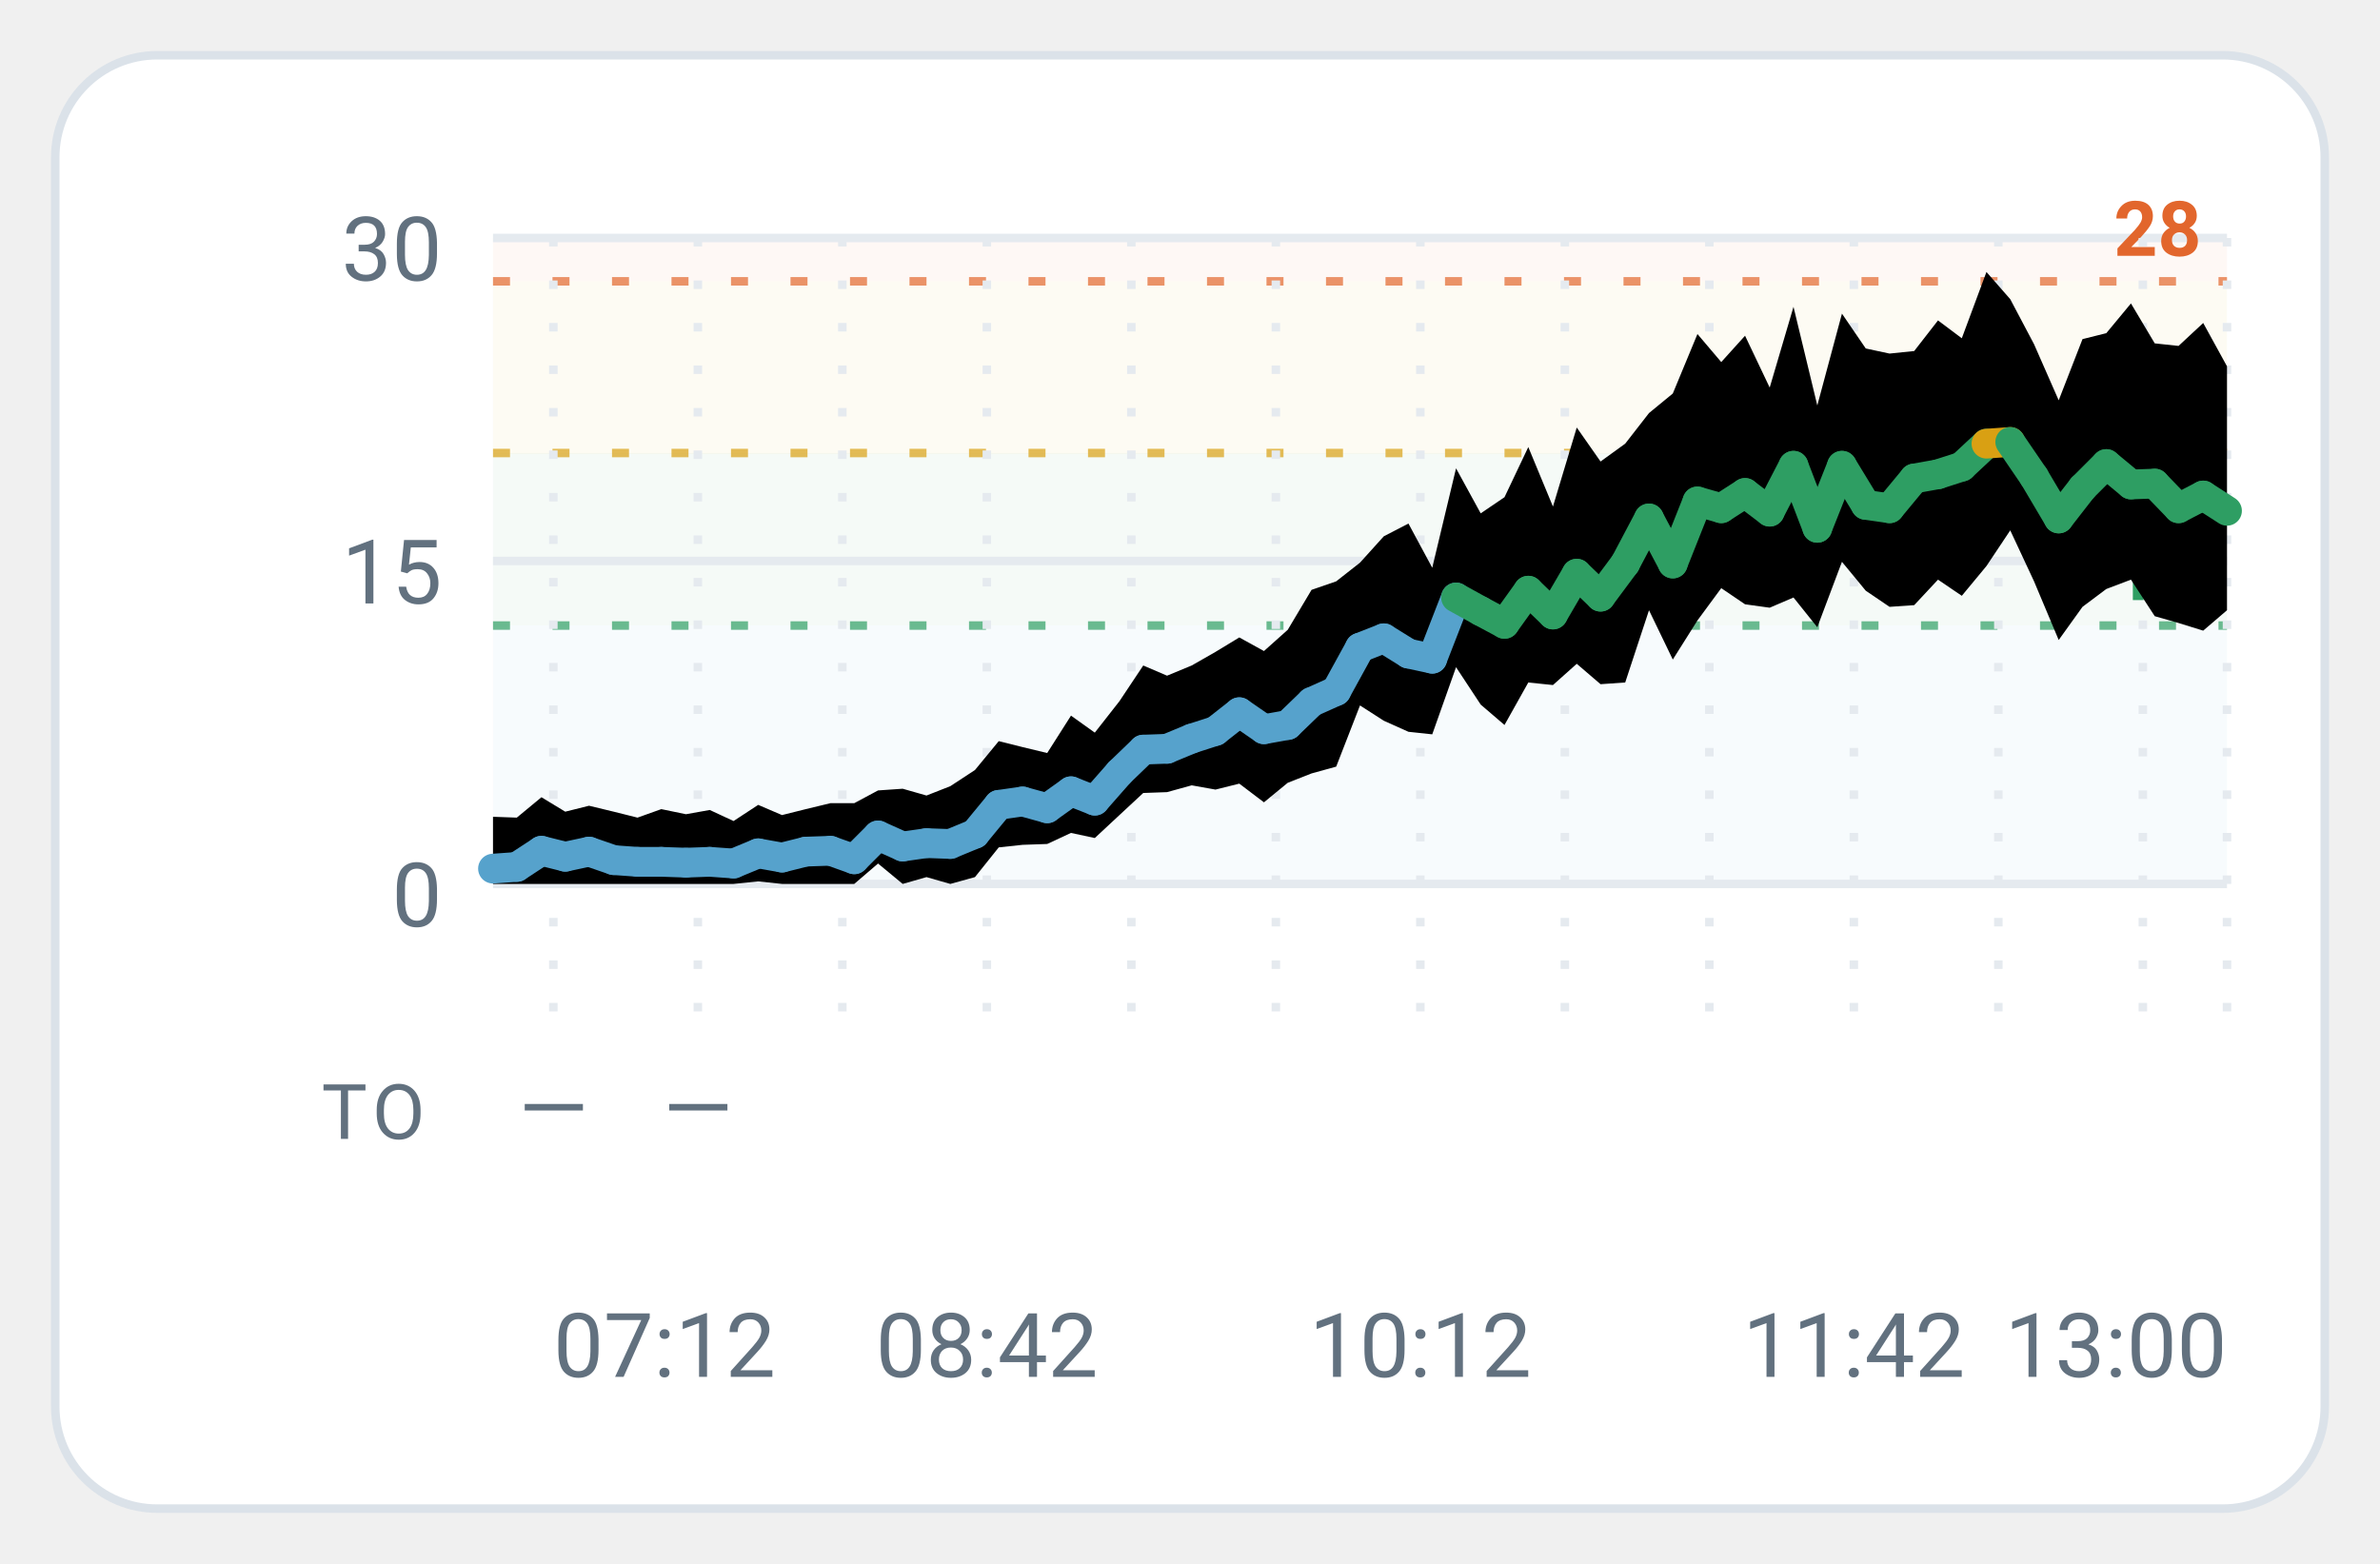
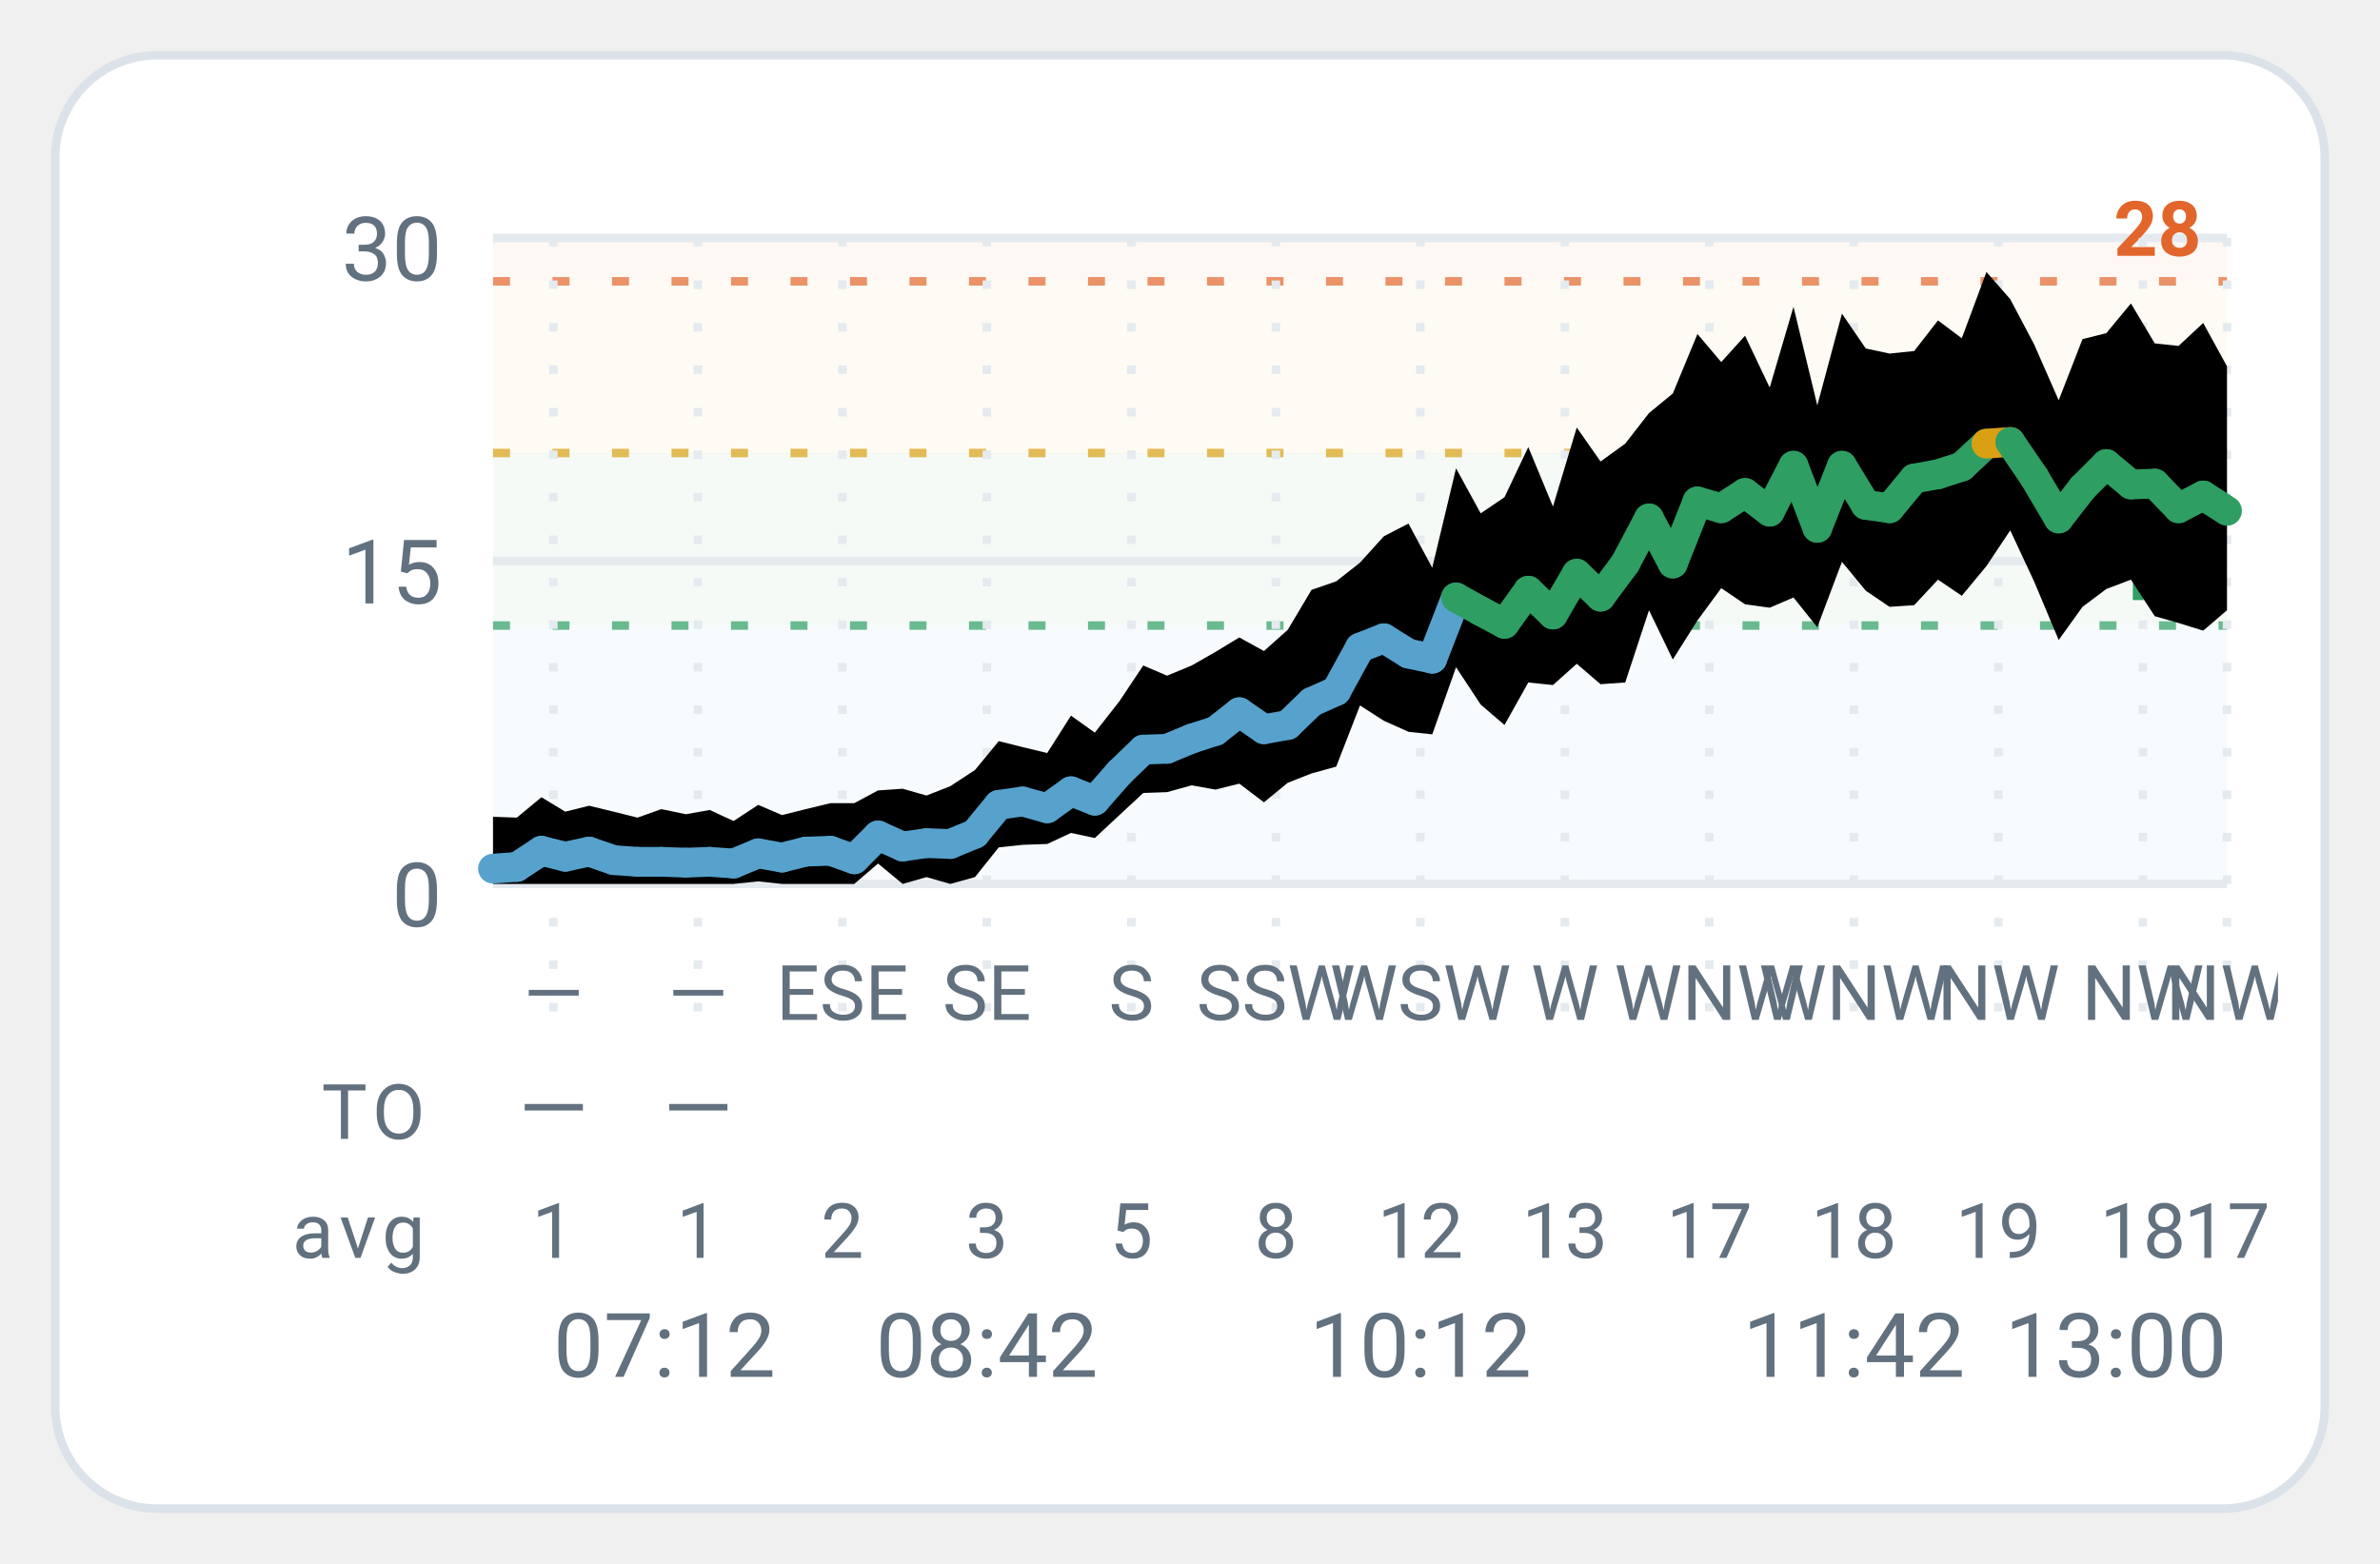
<svg xmlns="http://www.w3.org/2000/svg" width="280" height="184" viewBox="0 0 280 184" role="img" aria-label="WindHistoryChart at Launch Ridge">
  <style>
text{font-family:ui-sans-serif, system-ui, -apple-system, "Segoe UI", Roboto, sans-serif;font-size:10.5px;fill:#62717f}
.meteo-wind-dial-face{fill:#f4f6f9}
.meteo-wind-dial-bezel-in{stop-color:#f4f6f9;stop-opacity:0}
.meteo-wind-dial-bezel-out{stop-color:#17232e;stop-opacity:0.1}
.meteo-wind-dial-ring{fill:none;stroke:#dbe2e9;stroke-width:1.5}
.meteo-wind-dial-arc{fill:none;stroke:#0f7490;stroke-width:5.5;stroke-linecap:round}
.meteo-wind-dial-arc.meteo-band-0{stroke:#56a2cc}
.meteo-wind-dial-arc.meteo-band-1{stroke:#2e9e63}
.meteo-wind-dial-arc.meteo-band-2{stroke:#d9a013}
.meteo-wind-dial-arc.meteo-band-3{stroke:#e2662c}
.meteo-wind-dial-arc.meteo-band-4{stroke:#c22727}
.meteo-wind-dial-tick{stroke:#62717f;stroke-width:1;opacity:0.55}
.meteo-wind-dial-tick-cardinal{stroke:#17232e;stroke-width:2;opacity:0.9}
.meteo-wind-dial-letter{font-size:11px;font-weight:600;fill:#62717f}
.meteo-wind-needle-blade{fill:#0f7490}
.meteo-wind-needle-counterweight{fill:#0f7490}
.meteo-wind-dial-hub{fill:#f4f6f9;stroke:#dbe2e9;stroke-width:1.5}
.meteo-wind-dial-speed{font-size:37px;font-weight:750;fill:#17232e}
.meteo-wind-dial-unit{font-size:10px;fill:#62717f}
.meteo-grid-line{stroke:#e5eaef;stroke-width:1}
.meteo-wind-zone{stroke:none;fill-opacity:0.05}
.meteo-wind-zone.meteo-band-0{fill:#56a2cc}
.meteo-wind-zone.meteo-band-1{fill:#2e9e63}
.meteo-wind-zone.meteo-band-2{fill:#d9a013}
.meteo-wind-zone.meteo-band-3{fill:#e2662c}
.meteo-wind-zone.meteo-band-4{fill:#c22727}
.meteo-wind-threshold{stroke-width:1;stroke-dasharray:2 5;opacity:0.7}
.meteo-wind-threshold.meteo-band-0{stroke:#56a2cc}
.meteo-wind-threshold.meteo-band-1{stroke:#2e9e63}
.meteo-wind-threshold.meteo-band-2{stroke:#d9a013}
.meteo-wind-threshold.meteo-band-3{stroke:#e2662c}
.meteo-wind-threshold.meteo-band-4{stroke:#c22727}
.meteo-wind-threshold-label{font-size:9px;font-weight:650}
.meteo-wind-threshold-label.meteo-band-0{fill:#56a2cc}
.meteo-wind-threshold-label.meteo-band-1{fill:#2e9e63}
.meteo-wind-threshold-label.meteo-band-2{fill:#d9a013}
.meteo-wind-threshold-label.meteo-band-3{fill:#e2662c}
.meteo-wind-threshold-label.meteo-band-4{fill:#c22727}
.meteo-wind-guide{stroke:#e5eaef;stroke-width:1;stroke-dasharray:1 4}
.meteo-wind-band{fill:undefined;stroke:none}
.meteo-wind-mean-segment{fill:none;stroke-width:3.5;stroke-linecap:round}
.meteo-wind-mean-segment.meteo-band-0{stroke:#56a2cc}
.meteo-wind-mean-segment.meteo-band-1{stroke:#2e9e63}
.meteo-wind-mean-segment.meteo-band-2{stroke:#d9a013}
.meteo-wind-mean-segment.meteo-band-3{stroke:#e2662c}
.meteo-wind-mean-segment.meteo-band-4{stroke:#c22727}
.meteo-wind-row-label{font-size:9px;letter-spacing:0.08em}
+ .meteo-wind-vane-label{font-size:9px}
+ .meteo-wind-vane-value{font-size:9px}
.meteo-wind-vane{fill:none;stroke:undefined;stroke-width:1.6;stroke-linecap:round;stroke-linejoin:round}
.meteo-wind-gap-hatch{stroke:rgba(98, 113, 127, 0.5);stroke-width:1.25}
.meteo-wind-rose-grid{fill:none;stroke:#e5eaef;stroke-width:1}
.meteo-wind-rose-tick{stroke:#62717f;stroke-width:1;opacity:0.35}
.meteo-wind-rose-letter{font-size:12.5px;font-weight:650;fill:#17232e}
.meteo-wind-rose-ring-label{font-size:8.5px;fill:#62717f}
.meteo-wind-rose-petal{fill:#0f7490;fill-opacity:0.85;stroke:#0b5468;stroke-width:1;stroke-linejoin:round}
.meteo-wind-rose-petal.meteo-band-0{fill:#56a2cc;stroke:#3e7593}
.meteo-wind-rose-petal.meteo-band-1{fill:#2e9e63;stroke:#217247}
.meteo-wind-rose-petal.meteo-band-2{fill:#d9a013;stroke:#9c730e}
.meteo-wind-rose-petal.meteo-band-3{fill:#e2662c;stroke:#a34920}
.meteo-wind-rose-petal.meteo-band-4{fill:#c22727;stroke:#8c1c1c}
.meteo-wind-rose-hub{fill:#ffffff;stroke:#dbe2e9;stroke-width:1}
.meteo-wind-rose-dot{fill:#62717f}
.hw-card{fill:#ffffff;stroke:#dbe2e9;stroke-width:1}
.hw-raised{fill:#f4f6f9}
.hw-border{stroke:#dbe2e9;stroke-width:1}
.hw-name{font-size:20px;font-weight:700;fill:#17232e;letter-spacing:-0.2px}
.hw-meta{font-size:12px;fill:#62717f}
.hw-micro{font-size:10px;font-weight:600;letter-spacing:0.08em;fill:#62717f}
.hw-big{font-size:22px;font-weight:700;fill:#17232e}
.hw-strong{font-size:14px;font-weight:650;fill:#17232e}
.hw-dim{font-size:13px;fill:#62717f}
.hw-accent-strong{font-size:12px;font-weight:700;fill:#0f7490}
.hw-italic{font-size:12px;font-style:italic;fill:#62717f}
.hw-pill{fill:#12813d;fill-opacity:0.13}
.hw-pill-dot{fill:#12813d}
.hw-pill-text{font-size:12px;font-weight:600;fill:#12813d}
.hw-vane-accent{fill:none;stroke:#0f7490;stroke-width:1.8;stroke-linecap:round;stroke-linejoin:round}
.hw-table-strong{font-size:13px;font-weight:650;fill:#17232e}
.hw-table-num{font-size:14px;font-weight:700;fill:#17232e}
.hw-wordmark{font-size:44px;font-weight:600;letter-spacing:-1.2px;fill:#17232e}
.hw-wordmark-sub{font-size:12px;font-weight:650;letter-spacing:0.34em;fill:#62717f}
</style>
  <rect class="hw-card" x="6.5" y="6.5" width="267" height="171" rx="12" />
  <svg x="12" y="18" width="256" height="150" viewBox="0 0 256 150">
    <rect class="meteo-wind-zone meteo-band-0" x="46" y="55.6" width="204" height="30.4" />
    <rect class="meteo-wind-zone meteo-band-1" x="46" y="35.3" width="204" height="20.3" />
    <rect class="meteo-wind-zone meteo-band-2" x="46" y="15.1" width="204" height="20.3" />
    <rect class="meteo-wind-zone meteo-band-3" x="46" y="10" width="204" height="5.1" />
    <line class="meteo-grid-line" x1="46" y1="86" x2="250" y2="86" />
    <text class="meteo-grid-label" x="40" y="91" text-anchor="end">0</text>
    <line class="meteo-grid-line" x1="46" y1="48" x2="250" y2="48" />
    <text class="meteo-grid-label" x="40" y="53" text-anchor="end">15</text>
    <line class="meteo-grid-line" x1="46" y1="10" x2="250" y2="10" />
    <text class="meteo-grid-label" x="40" y="15" text-anchor="end">30</text>
    <line class="meteo-wind-threshold meteo-band-1" x1="46" y1="55.6" x2="250" y2="55.6" />
    <text class="meteo-wind-threshold-label meteo-band-1" x="247" y="52.6" text-anchor="end">12</text>
    <line class="meteo-wind-threshold meteo-band-2" x1="46" y1="35.3" x2="250" y2="35.3" />
    <text class="meteo-wind-threshold-label meteo-band-2" x="247" y="32.3" text-anchor="end">20</text>
    <line class="meteo-wind-threshold meteo-band-3" x1="46" y1="15.1" x2="250" y2="15.1" />
    <text class="meteo-wind-threshold-label meteo-band-3" x="247" y="12.1" text-anchor="end">28</text>
    <line class="meteo-wind-guide" x1="53.1" y1="10" x2="53.1" y2="103" />
    <line class="meteo-wind-guide" x1="70.1" y1="10" x2="70.1" y2="103" />
    <line class="meteo-wind-guide" x1="87.1" y1="10" x2="87.1" y2="103" />
    <line class="meteo-wind-guide" x1="104.1" y1="10" x2="104.1" y2="103" />
    <line class="meteo-wind-guide" x1="121.1" y1="10" x2="121.1" y2="103" />
    <line class="meteo-wind-guide" x1="138.1" y1="10" x2="138.1" y2="103" />
    <line class="meteo-wind-guide" x1="155.1" y1="10" x2="155.1" y2="103" />
    <line class="meteo-wind-guide" x1="172.1" y1="10" x2="172.1" y2="103" />
    <line class="meteo-wind-guide" x1="189.1" y1="10" x2="189.1" y2="103" />
    <line class="meteo-wind-guide" x1="206.1" y1="10" x2="206.1" y2="103" />
    <line class="meteo-wind-guide" x1="223.1" y1="10" x2="223.1" y2="103" />
    <line class="meteo-wind-guide" x1="240.1" y1="10" x2="240.1" y2="103" />
    <line class="meteo-wind-guide" x1="250" y1="10" x2="250" y2="103" />
    <polygon class="meteo-wind-band" points="46.0,78.1 48.8,78.2 51.7,75.8 54.5,77.5 57.3,76.8 60.2,77.5 63.0,78.2 65.8,77.2 68.7,77.8 71.5,77.3 74.3,78.6 77.2,76.7 80.0,77.9 82.8,77.2 85.7,76.5 88.5,76.5 91.3,75.0 94.2,74.8 97.0,75.6 99.8,74.5 102.7,72.6 105.5,69.2 108.3,69.9 111.2,70.6 114.0,66.2 116.8,68.2 119.7,64.5 122.5,60.3 125.3,61.5 128.2,60.3 131.0,58.7 133.8,57.0 136.7,58.6 139.5,56.1 142.3,51.4 145.2,50.4 148.0,48.2 150.8,45.1 153.7,43.6 156.5,48.8 159.3,37.1 162.2,42.4 165.0,40.5 167.8,34.6 170.7,41.6 173.5,32.3 176.3,36.3 179.2,34.2 182.0,30.6 184.8,28.3 187.7,21.3 190.5,24.6 193.3,21.5 196.2,27.6 199.0,18.1 201.8,29.7 204.7,18.9 207.5,23.0 210.3,23.6 213.2,23.3 216.0,19.7 218.8,21.8 221.7,14.0 224.5,17.2 227.3,22.5 230.2,29.1 233.0,21.9 235.8,21.2 238.7,17.7 241.5,22.4 244.3,22.7 247.2,20.0 250.0,25.1 250.0,53.8 247.2,56.2 244.3,55.3 241.5,54.5 238.7,50.2 235.8,51.3 233.0,53.4 230.2,57.3 227.3,50.4 224.5,44.4 221.7,48.6 218.8,52.1 216.0,50.2 213.2,53.2 210.3,53.4 207.5,51.5 204.7,48.1 201.8,55.8 199.0,52.3 196.2,53.5 193.3,53.1 190.5,51.2 187.7,55.0 184.8,59.6 182.0,53.8 179.2,62.3 176.3,62.5 173.5,60.1 170.7,62.6 167.8,62.3 165.0,67.3 162.2,64.9 159.3,60.5 156.5,68.4 153.7,68.1 150.8,66.8 148.0,65.0 145.2,72.2 142.3,73.0 139.5,74.1 136.7,76.4 133.8,74.2 131.0,74.9 128.2,74.4 125.3,75.2 122.5,75.3 119.7,77.9 116.8,80.6 114.0,80.0 111.2,81.3 108.3,81.4 105.5,81.7 102.7,85.2 99.8,86.0 97.0,85.2 94.2,86.0 91.3,83.6 88.5,86.0 85.7,86.0 82.8,86.0 80.0,86.0 77.2,85.7 74.3,86.0 71.5,86.0 68.7,86.0 65.8,86.0 63.0,86.0 60.2,86.0 57.3,86.0 54.5,86.0 51.7,86.0 48.8,86.0 46.0,86.0" />
    <line class="meteo-wind-mean-segment meteo-band-0" x1="46" y1="84.2" x2="48.8" y2="84" />
    <line class="meteo-wind-mean-segment meteo-band-0" x1="48.8" y1="84" x2="51.7" y2="82.1" />
    <line class="meteo-wind-mean-segment meteo-band-0" x1="51.7" y1="82.1" x2="54.5" y2="82.8" />
    <line class="meteo-wind-mean-segment meteo-band-0" x1="54.5" y1="82.8" x2="57.3" y2="82.2" />
    <line class="meteo-wind-mean-segment meteo-band-0" x1="57.3" y1="82.2" x2="60.2" y2="83.2" />
    <line class="meteo-wind-mean-segment meteo-band-0" x1="60.2" y1="83.2" x2="63" y2="83.4" />
    <line class="meteo-wind-mean-segment meteo-band-0" x1="63" y1="83.4" x2="65.8" y2="83.4" />
    <line class="meteo-wind-mean-segment meteo-band-0" x1="65.8" y1="83.4" x2="68.7" y2="83.5" />
    <line class="meteo-wind-mean-segment meteo-band-0" x1="68.7" y1="83.5" x2="71.5" y2="83.4" />
    <line class="meteo-wind-mean-segment meteo-band-0" x1="71.5" y1="83.4" x2="74.3" y2="83.6" />
    <line class="meteo-wind-mean-segment meteo-band-0" x1="74.3" y1="83.6" x2="77.2" y2="82.4" />
    <line class="meteo-wind-mean-segment meteo-band-0" x1="77.2" y1="82.4" x2="80" y2="82.9" />
    <line class="meteo-wind-mean-segment meteo-band-0" x1="80" y1="82.9" x2="82.8" y2="82.2" />
    <line class="meteo-wind-mean-segment meteo-band-0" x1="82.8" y1="82.2" x2="85.7" y2="82.1" />
    <line class="meteo-wind-mean-segment meteo-band-0" x1="85.7" y1="82.1" x2="88.5" y2="83.1" />
    <line class="meteo-wind-mean-segment meteo-band-0" x1="88.5" y1="83.1" x2="91.3" y2="80.3" />
    <line class="meteo-wind-mean-segment meteo-band-0" x1="91.3" y1="80.3" x2="94.2" y2="81.6" />
    <line class="meteo-wind-mean-segment meteo-band-0" x1="94.2" y1="81.6" x2="97" y2="81.2" />
    <line class="meteo-wind-mean-segment meteo-band-0" x1="97" y1="81.2" x2="99.8" y2="81.3" />
    <line class="meteo-wind-mean-segment meteo-band-0" x1="99.8" y1="81.3" x2="102.7" y2="80.1" />
    <line class="meteo-wind-mean-segment meteo-band-0" x1="102.7" y1="80.1" x2="105.5" y2="76.7" />
    <line class="meteo-wind-mean-segment meteo-band-0" x1="105.5" y1="76.7" x2="108.3" y2="76.3" />
    <line class="meteo-wind-mean-segment meteo-band-0" x1="108.3" y1="76.3" x2="111.2" y2="77.1" />
    <line class="meteo-wind-mean-segment meteo-band-0" x1="111.2" y1="77.1" x2="114" y2="75.1" />
    <line class="meteo-wind-mean-segment meteo-band-0" x1="114" y1="75.1" x2="116.8" y2="76.2" />
    <line class="meteo-wind-mean-segment meteo-band-0" x1="116.8" y1="76.2" x2="119.7" y2="72.9" />
    <line class="meteo-wind-mean-segment meteo-band-0" x1="119.7" y1="72.9" x2="122.5" y2="70.2" />
    <line class="meteo-wind-mean-segment meteo-band-0" x1="122.5" y1="70.2" x2="125.3" y2="70.1" />
    <line class="meteo-wind-mean-segment meteo-band-0" x1="125.3" y1="70.1" x2="128.2" y2="68.9" />
    <line class="meteo-wind-mean-segment meteo-band-0" x1="128.2" y1="68.9" x2="131" y2="68" />
    <line class="meteo-wind-mean-segment meteo-band-0" x1="131" y1="68" x2="133.8" y2="65.8" />
    <line class="meteo-wind-mean-segment meteo-band-0" x1="133.8" y1="65.8" x2="136.7" y2="67.8" />
    <line class="meteo-wind-mean-segment meteo-band-0" x1="136.7" y1="67.8" x2="139.5" y2="67.3" />
    <line class="meteo-wind-mean-segment meteo-band-0" x1="139.5" y1="67.3" x2="142.3" y2="64.6" />
    <line class="meteo-wind-mean-segment meteo-band-0" x1="142.3" y1="64.6" x2="145.2" y2="63.3" />
    <line class="meteo-wind-mean-segment meteo-band-0" x1="145.2" y1="63.3" x2="148" y2="58.2" />
    <line class="meteo-wind-mean-segment meteo-band-0" x1="148" y1="58.2" x2="150.8" y2="57.1" />
    <line class="meteo-wind-mean-segment meteo-band-0" x1="150.8" y1="57.1" x2="153.7" y2="58.9" />
    <line class="meteo-wind-mean-segment meteo-band-0" x1="153.7" y1="58.9" x2="156.5" y2="59.5" />
    <line class="meteo-wind-mean-segment meteo-band-0" x1="156.5" y1="59.5" x2="159.3" y2="52.3" />
    <line class="meteo-wind-mean-segment meteo-band-1" x1="159.3" y1="52.3" x2="162.2" y2="53.9" />
    <line class="meteo-wind-mean-segment meteo-band-1" x1="162.2" y1="53.9" x2="165" y2="55.4" />
    <line class="meteo-wind-mean-segment meteo-band-1" x1="165" y1="55.4" x2="167.8" y2="51.5" />
    <line class="meteo-wind-mean-segment meteo-band-1" x1="167.8" y1="51.5" x2="170.7" y2="54.3" />
    <line class="meteo-wind-mean-segment meteo-band-1" x1="170.7" y1="54.3" x2="173.5" y2="49.5" />
    <line class="meteo-wind-mean-segment meteo-band-1" x1="173.5" y1="49.5" x2="176.3" y2="52.2" />
    <line class="meteo-wind-mean-segment meteo-band-1" x1="176.3" y1="52.2" x2="179.2" y2="48.3" />
    <line class="meteo-wind-mean-segment meteo-band-1" x1="179.2" y1="48.3" x2="182" y2="43" />
    <line class="meteo-wind-mean-segment meteo-band-1" x1="182" y1="43" x2="184.8" y2="48.3" />
    <line class="meteo-wind-mean-segment meteo-band-1" x1="184.8" y1="48.3" x2="187.7" y2="41" />
    <line class="meteo-wind-mean-segment meteo-band-1" x1="187.7" y1="41" x2="190.5" y2="41.8" />
    <line class="meteo-wind-mean-segment meteo-band-1" x1="190.5" y1="41.8" x2="193.3" y2="40" />
    <line class="meteo-wind-mean-segment meteo-band-1" x1="193.3" y1="40" x2="196.2" y2="42.2" />
    <line class="meteo-wind-mean-segment meteo-band-1" x1="196.2" y1="42.2" x2="199" y2="36.8" />
    <line class="meteo-wind-mean-segment meteo-band-1" x1="199" y1="36.8" x2="201.8" y2="44.1" />
    <line class="meteo-wind-mean-segment meteo-band-1" x1="201.8" y1="44.1" x2="204.7" y2="36.8" />
    <line class="meteo-wind-mean-segment meteo-band-1" x1="204.7" y1="36.8" x2="207.5" y2="41.4" />
    <line class="meteo-wind-mean-segment meteo-band-1" x1="207.5" y1="41.4" x2="210.3" y2="41.8" />
    <line class="meteo-wind-mean-segment meteo-band-1" x1="210.3" y1="41.8" x2="213.2" y2="38.3" />
    <line class="meteo-wind-mean-segment meteo-band-1" x1="213.2" y1="38.3" x2="216" y2="37.8" />
    <line class="meteo-wind-mean-segment meteo-band-1" x1="216" y1="37.8" x2="218.8" y2="36.9" />
    <line class="meteo-wind-mean-segment meteo-band-1" x1="218.8" y1="36.9" x2="221.7" y2="34.2" />
    <line class="meteo-wind-mean-segment meteo-band-2" x1="221.7" y1="34.2" x2="224.5" y2="34" />
    <line class="meteo-wind-mean-segment meteo-band-1" x1="224.5" y1="34" x2="227.3" y2="38.1" />
    <line class="meteo-wind-mean-segment meteo-band-1" x1="227.3" y1="38.1" x2="230.2" y2="43" />
    <line class="meteo-wind-mean-segment meteo-band-1" x1="230.2" y1="43" x2="233" y2="39.4" />
    <line class="meteo-wind-mean-segment meteo-band-1" x1="233" y1="39.4" x2="235.8" y2="36.6" />
    <line class="meteo-wind-mean-segment meteo-band-1" x1="235.8" y1="36.6" x2="238.7" y2="39" />
    <line class="meteo-wind-mean-segment meteo-band-1" x1="238.7" y1="39" x2="241.5" y2="38.9" />
    <line class="meteo-wind-mean-segment meteo-band-1" x1="241.5" y1="38.9" x2="244.3" y2="41.8" />
    <line class="meteo-wind-mean-segment meteo-band-1" x1="244.3" y1="41.8" x2="247.2" y2="40.3" />
    <line class="meteo-wind-mean-segment meteo-band-1" x1="247.2" y1="40.3" x2="250" y2="42.1" />
    <text class="meteo-wind-row-label" x="38" y="116" text-anchor="end">TO</text>
    <text class="meteo-wind-vane-calm" x="53.1" y="116" text-anchor="middle">—</text>
    <text class="meteo-wind-vane-calm" x="70.1" y="116" text-anchor="middle">—</text>
    <path class="meteo-wind-vane" d="M 93.4 115.0 L 80.7 109.0 M 85.0 107.5 L 80.7 109.0 L 82.3 113.3" />
    <path class="meteo-wind-vane" d="M 108.7 117.2 L 99.4 106.8 M 103.9 107.0 L 99.4 106.8 L 99.2 111.3" />
    <path class="meteo-wind-vane" d="M 122.0 118.9 L 120.1 105.1 M 123.7 107.8 L 120.1 105.1 L 117.4 108.7" />
    <path class="meteo-wind-vane" d="M 135.9 118.6 L 140.3 105.4 M 142.3 109.4 L 140.3 105.4 L 136.2 107.4" />
    <path class="meteo-wind-vane" d="M 149.2 115.9 L 160.9 108.1 M 160.0 112.6 L 160.9 108.1 L 156.5 107.2" />
    <path class="meteo-wind-vane" d="M 165.1 112.8 L 179.0 111.2 M 176.2 114.7 L 179.0 111.2 L 175.5 108.4" />
    <path class="meteo-wind-vane" d="M 182.6 109.3 L 195.5 114.7 M 191.4 116.4 L 195.5 114.7 L 193.8 110.5" />
    <path class="meteo-wind-vane" d="M 200.2 108.2 L 212.0 115.8 M 207.6 116.7 L 212.0 115.8 L 211.0 111.4" />
    <path class="meteo-wind-vane" d="M 218.1 107.1 L 228.1 116.9 M 223.6 116.9 L 228.1 116.9 L 228.0 112.4" />
    <path class="meteo-wind-vane" d="M 234.8 107.4 L 245.4 116.6 M 240.9 116.9 L 245.4 116.6 L 245.1 112.1" />
    <path class="meteo-wind-vane" d="M 245.3 106.8 L 254.7 117.2 M 250.1 117.0 L 254.7 117.2 L 254.9 112.7" />
+     <text class="meteo-wind-vane-label" x="53.1" y="102" text-anchor="middle">—</text>
+     <text class="meteo-wind-vane-label" x="70.1" y="102" text-anchor="middle">—</text>
+     <text class="meteo-wind-vane-label" x="87.1" y="102" text-anchor="middle">ESE</text>
+     <text class="meteo-wind-vane-label" x="104.1" y="102" text-anchor="middle">SE</text>
+     <text class="meteo-wind-vane-label" x="121.1" y="102" text-anchor="middle">S</text>
+     <text class="meteo-wind-vane-label" x="138.1" y="102" text-anchor="middle">SSW</text>
+     <text class="meteo-wind-vane-label" x="155.1" y="102" text-anchor="middle">WSW</text>
+     <text class="meteo-wind-vane-label" x="172.1" y="102" text-anchor="middle">W</text>
+     <text class="meteo-wind-vane-label" x="189.1" y="102" text-anchor="middle">WNW</text>
+     <text class="meteo-wind-vane-label" x="206.1" y="102" text-anchor="middle">WNW</text>
+     <text class="meteo-wind-vane-label" x="223.1" y="102" text-anchor="middle">NW</text>
+     <text class="meteo-wind-vane-label" x="240.1" y="102" text-anchor="middle">NW</text>
+     <text class="meteo-wind-vane-label" x="250" y="102" text-anchor="middle">NW</text>
+     <text class="meteo-wind-row-label" x="38" y="130" text-anchor="end">avg</text>
+     <text class="meteo-wind-vane-value" x="53.1" y="130" text-anchor="middle">1</text>
+     <text class="meteo-wind-vane-value" x="70.1" y="130" text-anchor="middle">1</text>
+     <text class="meteo-wind-vane-value" x="87.1" y="130" text-anchor="middle">2</text>
+     <text class="meteo-wind-vane-value" x="104.1" y="130" text-anchor="middle">3</text>
+     <text class="meteo-wind-vane-value" x="121.1" y="130" text-anchor="middle">5</text>
+     <text class="meteo-wind-vane-value" x="138.1" y="130" text-anchor="middle">8</text>
+     <text class="meteo-wind-vane-value" x="155.1" y="130" text-anchor="middle">12</text>
+     <text class="meteo-wind-vane-value" x="172.1" y="130" text-anchor="middle">13</text>
+     <text class="meteo-wind-vane-value" x="189.1" y="130" text-anchor="middle">17</text>
+     <text class="meteo-wind-vane-value" x="206.1" y="130" text-anchor="middle">18</text>
+     <text class="meteo-wind-vane-value" x="223.1" y="130" text-anchor="middle">19</text>
+     <text class="meteo-wind-vane-value" x="240.1" y="130" text-anchor="middle">18</text>
+     <text class="meteo-wind-vane-value" x="250" y="130" text-anchor="middle">17</text>
    <text class="meteo-tick" x="53.1" y="144" text-anchor="start">07:12</text>
    <text class="meteo-tick" x="104.1" y="144" text-anchor="middle">08:42</text>
    <text class="meteo-tick" x="155.1" y="144" text-anchor="middle">10:12</text>
    <text class="meteo-tick" x="206.1" y="144" text-anchor="middle">11:42</text>
    <text class="meteo-tick" x="250" y="144" text-anchor="end">13:00</text>
  </svg>
</svg>
